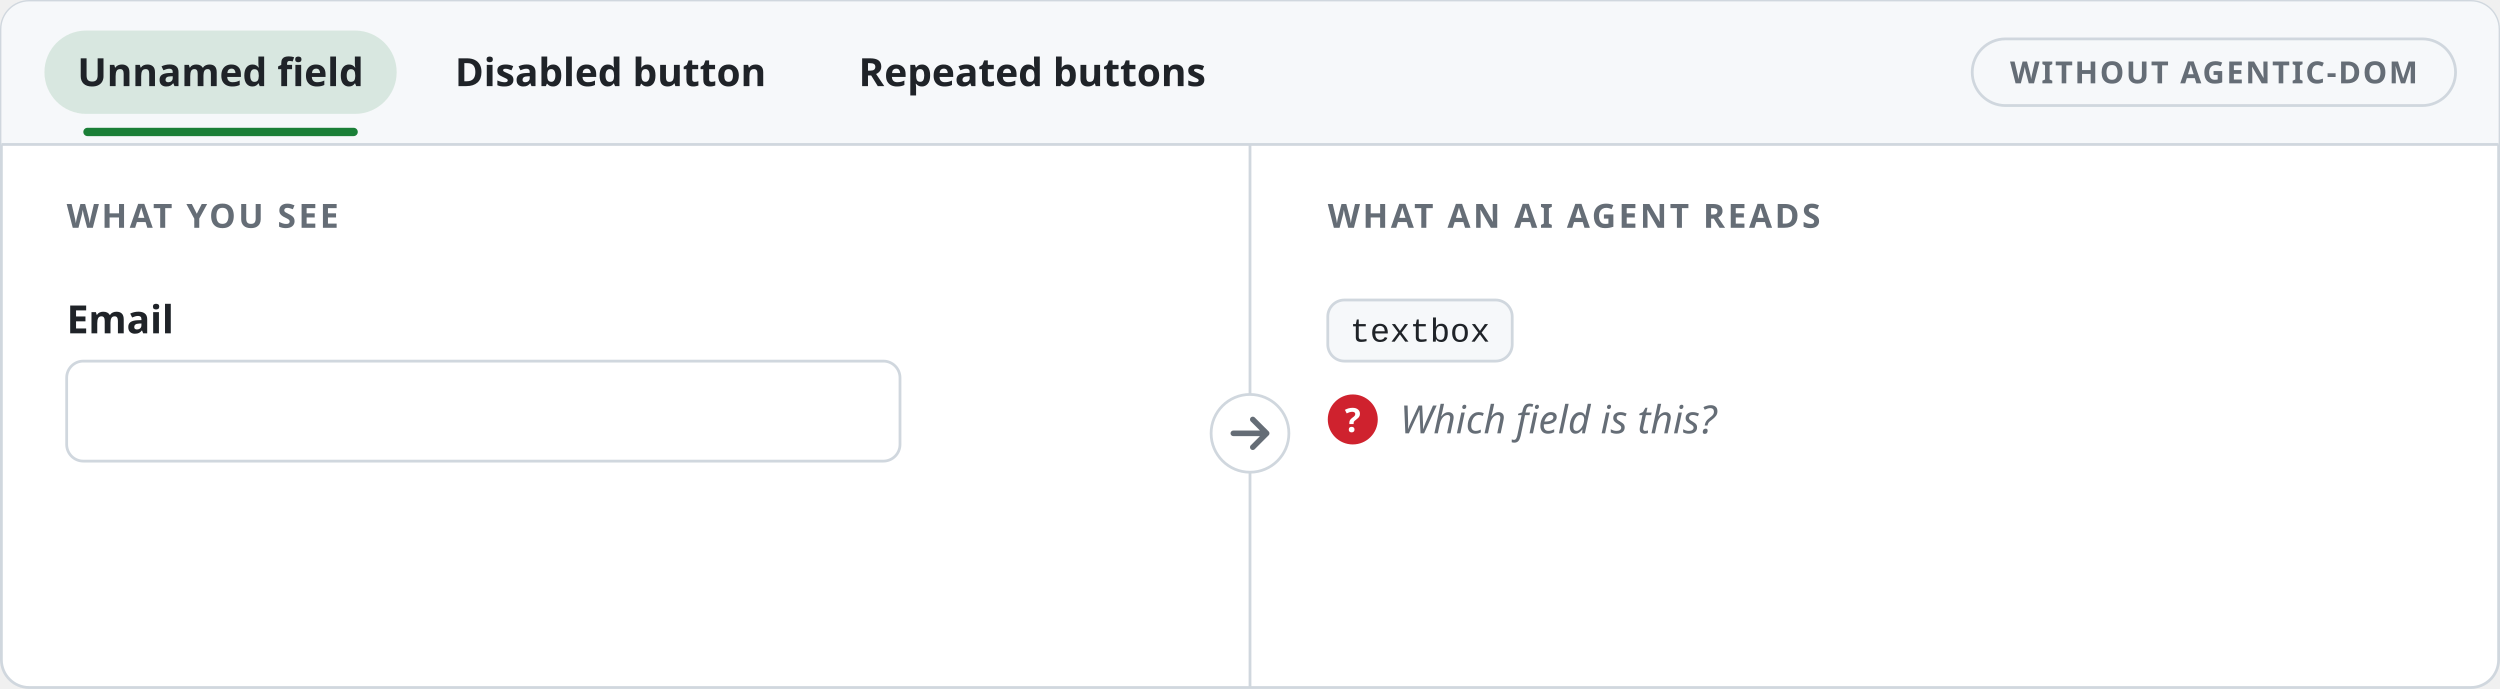
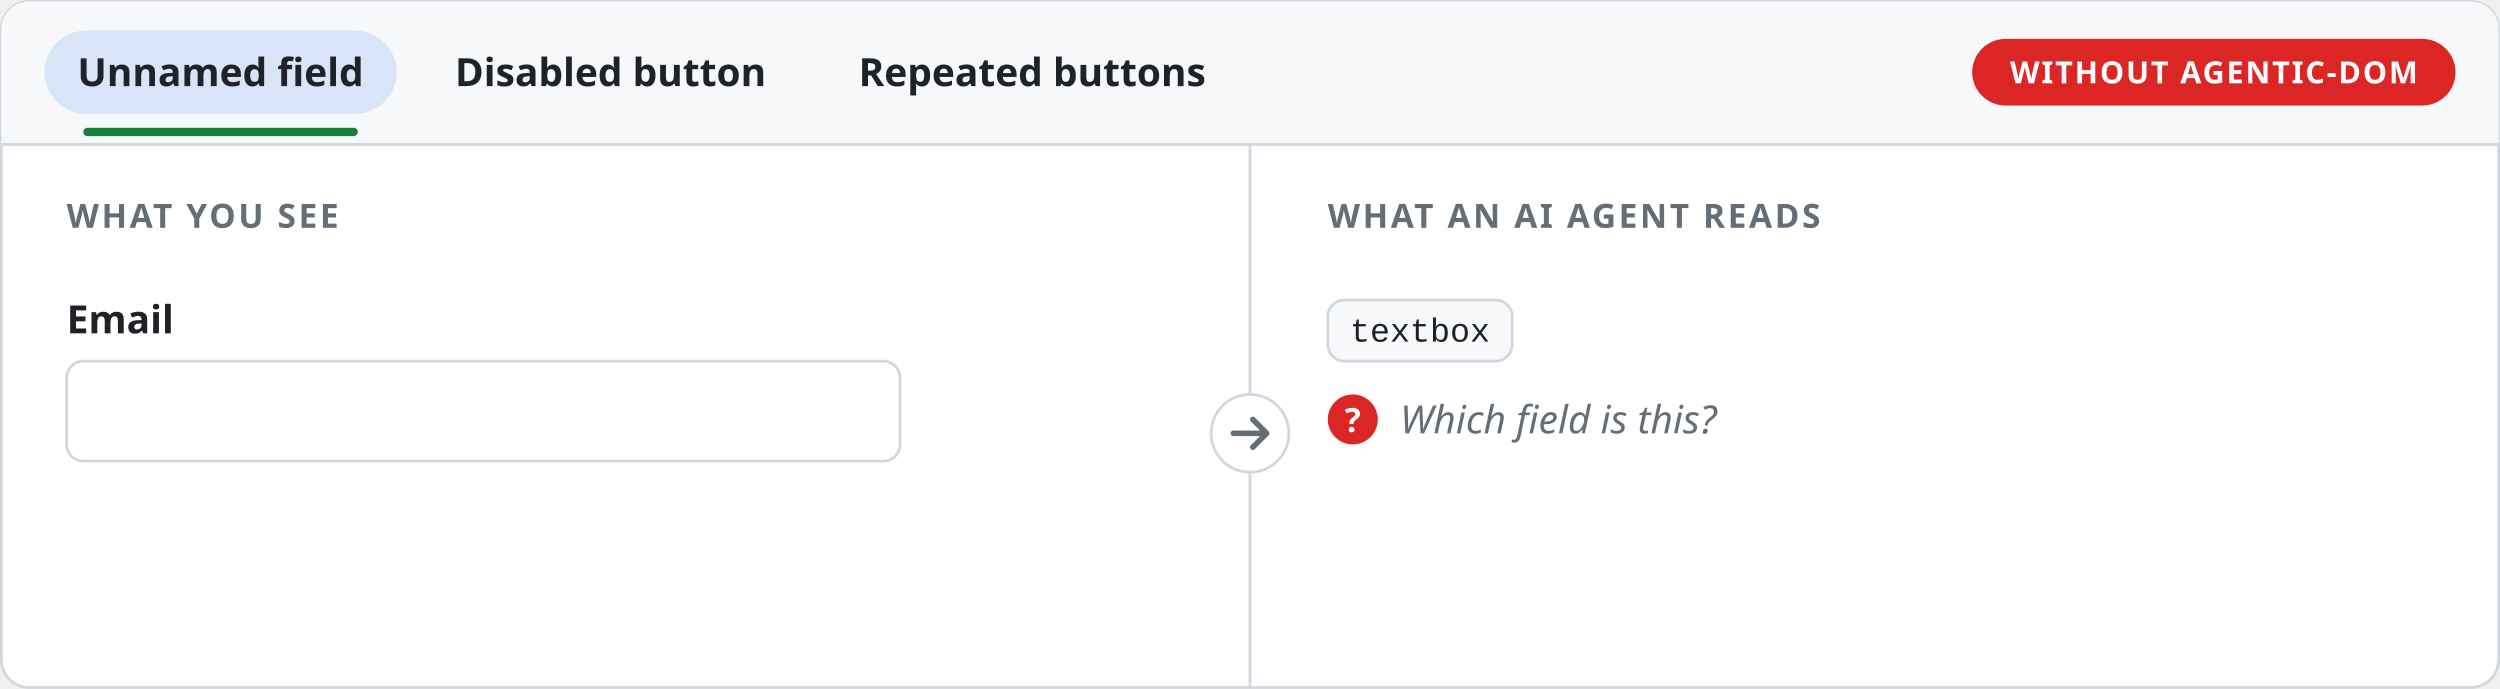
<svg xmlns="http://www.w3.org/2000/svg" width="900" height="248" viewBox="0 0 900 248">
-   <style>.cd{font:12px ui-monospace,SFMono-Regular,Menlo,Consolas,'Liberation Mono',monospace;fill:#1f2328}.n{font:13px -apple-system,BlinkMacSystemFont,'Segoe UI','Noto Sans',Helvetica,Arial,sans-serif;fill:#656d76}.q{font:italic 14px -apple-system,BlinkMacSystemFont,'Segoe UI','Noto Sans',Helvetica,Arial,sans-serif;fill:#656d76}.a{font:700 14px -apple-system,BlinkMacSystemFont,'Segoe UI','Noto Sans',Helvetica,Arial,sans-serif;fill:#1a7f37}.qi{font:700 12px -apple-system,BlinkMacSystemFont,'Segoe UI','Noto Sans',Helvetica,Arial,sans-serif;fill:#ffffff}.k{font:700 12px -apple-system,BlinkMacSystemFont,'Segoe UI','Noto Sans',Helvetica,Arial,sans-serif;letter-spacing:.08em;fill:#656d76}.ul{font:600 14px -apple-system,BlinkMacSystemFont,'Segoe UI','Noto Sans',Helvetica,Arial,sans-serif;fill:#1f2328}.um{font:13px -apple-system,BlinkMacSystemFont,'Segoe UI','Noto Sans',Helvetica,Arial,sans-serif;fill:#656d76}.ub{font:600 14px -apple-system,BlinkMacSystemFont,'Segoe UI','Noto Sans',Helvetica,Arial,sans-serif;fill:#656d76;opacity:.6}.ue{font:600 13px -apple-system,BlinkMacSystemFont,'Segoe UI','Noto Sans',Helvetica,Arial,sans-serif;fill:#1f2328}.pw{font:700 11px -apple-system,BlinkMacSystemFont,'Segoe UI','Noto Sans',Helvetica,Arial,sans-serif;letter-spacing:.06em;fill:#ffffff}.po{font:700 11px -apple-system,BlinkMacSystemFont,'Segoe UI','Noto Sans',Helvetica,Arial,sans-serif;letter-spacing:.06em;fill:#656d76}.tab{font:600 14px -apple-system,BlinkMacSystemFont,'Segoe UI','Noto Sans',Helvetica,Arial,sans-serif;fill:#1f2328}@keyframes s0{0%,0.00%{opacity:0}1.00%,32.33%{opacity:1}33.33%,100%{opacity:0}}@keyframes s1{0%,0.00%{opacity:0}1.00%,15.67%{opacity:1}16.67%,100%{opacity:0}}@keyframes s2{0%,16.67%{opacity:0}17.67%,32.33%{opacity:1}33.33%,100%{opacity:0}}@keyframes s3{0%,33.33%{opacity:0}34.33%,49.00%{opacity:1}50.00%,100%{opacity:0}}@keyframes s4{0%,50.00%{opacity:0}51.00%,65.67%{opacity:1}66.67%,100%{opacity:0}}@keyframes s5{0%,66.67%{opacity:0}67.67%,99.00%{opacity:1}100.00%,100%{opacity:0}}@keyframes s6{0%,66.67%{opacity:0}67.67%,82.33%{opacity:1}83.33%,100%{opacity:0}}@keyframes s7{0%,83.33%{opacity:0}84.33%,99.00%{opacity:1}100.00%,100%{opacity:0}}@keyframes u0{0%,0.00%{transform:scaleX(0)}33.33%,100%{transform:scaleX(1)}}@keyframes s8{0%,0.00%{opacity:0}1.00%,32.33%{opacity:1}33.33%,100%{opacity:0}}@keyframes u1{0%,33.33%{transform:scaleX(0)}66.67%,100%{transform:scaleX(1)}}@keyframes s9{0%,33.33%{opacity:0}34.33%,65.67%{opacity:1}66.67%,100%{opacity:0}}@keyframes u2{0%,66.67%{transform:scaleX(0)}100.00%,100%{transform:scaleX(1)}}@keyframes s10{0%,66.67%{opacity:0}67.67%,99.00%{opacity:1}100.00%,100%{opacity:0}}</style>
+   <style>.cd{font:12px ui-monospace,SFMono-Regular,Menlo,Consolas,'Liberation Mono',monospace;fill:#1f2328}.n{font:13px -apple-system,BlinkMacSystemFont,'Segoe UI','Noto Sans',Helvetica,Arial,sans-serif;fill:#656d76}.q{font:italic 14px -apple-system,BlinkMacSystemFont,'Segoe UI','Noto Sans',Helvetica,Arial,sans-serif;fill:#656d76}.a{font:700 14px -apple-system,BlinkMacSystemFont,'Segoe UI','Noto Sans',Helvetica,Arial,sans-serif;fill:#15803d}.qi{font:700 12px -apple-system,BlinkMacSystemFont,'Segoe UI','Noto Sans',Helvetica,Arial,sans-serif;fill:#ffffff}.k{font:700 12px -apple-system,BlinkMacSystemFont,'Segoe UI','Noto Sans',Helvetica,Arial,sans-serif;letter-spacing:.08em;fill:#656d76}.ul{font:600 14px -apple-system,BlinkMacSystemFont,'Segoe UI','Noto Sans',Helvetica,Arial,sans-serif;fill:#1f2328}.um{font:13px -apple-system,BlinkMacSystemFont,'Segoe UI','Noto Sans',Helvetica,Arial,sans-serif;fill:#656d76}.ub{font:600 14px -apple-system,BlinkMacSystemFont,'Segoe UI','Noto Sans',Helvetica,Arial,sans-serif;fill:#656d76;opacity:.6}.ue{font:600 13px -apple-system,BlinkMacSystemFont,'Segoe UI','Noto Sans',Helvetica,Arial,sans-serif;fill:#1f2328}.pw{font:700 11px -apple-system,BlinkMacSystemFont,'Segoe UI','Noto Sans',Helvetica,Arial,sans-serif;letter-spacing:.06em;fill:#ffffff}.tab{font:600 14px -apple-system,BlinkMacSystemFont,'Segoe UI','Noto Sans',Helvetica,Arial,sans-serif;fill:#1f2328}@keyframes s0{0%,0.00%{opacity:0}1.00%,32.33%{opacity:1}33.33%,100%{opacity:0}}@keyframes s1{0%,0.00%{opacity:0}1.00%,15.67%{opacity:1}16.67%,100%{opacity:0}}@keyframes s2{0%,16.67%{opacity:0}17.67%,32.33%{opacity:1}33.33%,100%{opacity:0}}@keyframes s3{0%,33.33%{opacity:0}34.33%,49.00%{opacity:1}50.00%,100%{opacity:0}}@keyframes s4{0%,50.00%{opacity:0}51.00%,65.67%{opacity:1}66.67%,100%{opacity:0}}@keyframes s5{0%,66.67%{opacity:0}67.67%,99.00%{opacity:1}100.00%,100%{opacity:0}}@keyframes s6{0%,66.67%{opacity:0}67.67%,82.33%{opacity:1}83.33%,100%{opacity:0}}@keyframes s7{0%,83.33%{opacity:0}84.33%,99.00%{opacity:1}100.00%,100%{opacity:0}}@keyframes u0{0%,0.00%{transform:scaleX(0)}33.33%,100%{transform:scaleX(1)}}@keyframes s8{0%,0.00%{opacity:0}1.00%,32.33%{opacity:1}33.33%,100%{opacity:0}}@keyframes u1{0%,33.33%{transform:scaleX(0)}66.67%,100%{transform:scaleX(1)}}@keyframes s9{0%,33.33%{opacity:0}34.33%,65.67%{opacity:1}66.67%,100%{opacity:0}}@keyframes u2{0%,66.67%{transform:scaleX(0)}100.00%,100%{transform:scaleX(1)}}@keyframes s10{0%,66.67%{opacity:0}67.67%,99.00%{opacity:1}100.00%,100%{opacity:0}}</style>
  <rect x="0.5" y="0.5" width="899" height="247" rx="10" fill="#ffffff" stroke="#d0d7de" />
  <path d="M0.5 52V10.5a10 10 0 0 1 10-10h879a10 10 0 0 1 10 10V52z" fill="#f6f8fa" />
  <path d="M0.5 52H899.5M450 52V247.5" stroke="#d0d7de" />
  <text class="k" x="24" y="82">WHAT YOU SEE</text>
  <text class="k" x="478" y="82">WHAT AN AI AGENT READS</text>
  <circle cx="450" cy="156" r="14" fill="#ffffff" stroke="#d0d7de" />
  <path d="M444 156H456m-5-5l5 5-5 5" fill="none" stroke="#656d76" stroke-width="2" stroke-linecap="round" stroke-linejoin="round" />
  <g style="animation:s0 48s infinite">
    <text class="ul" x="24" y="120">Email</text>
    <rect x="24" y="130" width="300" height="36" rx="6" fill="#ffffff" stroke="#d0d7de" />
  </g>
  <g style="animation:s1 48s infinite">
-     <rect x="710" y="14" width="174" height="24" rx="12" fill="#f6f8fa" stroke="#d0d7de" />
-     <text class="po" x="797" y="30" text-anchor="middle">WITHOUT AGENTIC-DOM</text>
+     <rect x="710" y="14" width="174" height="24" rx="12" fill="#dc2626" />
+     <text class="pw" x="797" y="30" text-anchor="middle">WITHOUT AGENTIC-DOM</text>
    <rect x="478" y="108" width="66.4" height="22" rx="6" fill="#f6f8fa" stroke="#d0d7de" />
    <text class="cd" x="486" y="123">textbox</text>
-     <circle cx="487" cy="151" r="9" fill="#cf222e" />
+     <circle cx="487" cy="151" r="9" fill="#dc2626" />
    <text class="qi" x="487" y="155.5" text-anchor="middle">?</text>
    <text class="q" x="504" y="156">Which field is this?</text>
  </g>
  <g style="opacity:0;animation:s2 48s infinite">
-     <rect x="734" y="14" width="150" height="24" rx="12" fill="#1a7f37" />
+     <rect x="734" y="14" width="150" height="24" rx="12" fill="#15803d" />
    <text class="pw" x="809" y="30" text-anchor="middle">WITH AGENTIC-DOM</text>
-     <rect x="0.5" y="0.5" width="899" height="247" rx="10" fill="none" stroke="#1a7f37" stroke-width="1.5" />
+     <rect x="0.5" y="0.5" width="899" height="247" rx="10" fill="none" stroke="#15803d" stroke-width="1.5" />
    <rect x="478" y="108" width="124" height="22" rx="6" fill="#f6f8fa" stroke="#d0d7de" />
    <text class="cd" x="486" y="123">textbox "Email"</text>
-     <circle cx="487" cy="151" r="9" fill="#1a7f37" />
+     <circle cx="487" cy="151" r="9" fill="#15803d" />
    <path d="M482.5 151l3 3 6-6.5" fill="none" stroke="#ffffff" stroke-width="2.2" stroke-linecap="round" stroke-linejoin="round" />
    <text class="a" x="504" y="156">The email field.</text>
  </g>
  <g style="opacity:0;animation:s3 48s infinite">
-     <rect x="710" y="14" width="174" height="24" rx="12" fill="#f6f8fa" stroke="#d0d7de" />
-     <text class="po" x="797" y="30" text-anchor="middle">WITHOUT AGENTIC-DOM</text>
+     <rect x="710" y="14" width="174" height="24" rx="12" fill="#dc2626" />
+     <text class="pw" x="797" y="30" text-anchor="middle">WITHOUT AGENTIC-DOM</text>
    <rect x="478" y="108" width="102.4" height="22" rx="6" fill="#f6f8fa" stroke="#d0d7de" />
    <text class="cd" x="486" y="123">button "Pay"</text>
    <text class="n" x="588.4" y="123">disabled</text>
-     <circle cx="487" cy="151" r="9" fill="#cf222e" />
+     <circle cx="487" cy="151" r="9" fill="#dc2626" />
    <text class="qi" x="487" y="155.5" text-anchor="middle">?</text>
    <text class="q" x="504" y="156">Why can't I pay?</text>
    <rect x="24" y="116" width="120" height="38" rx="6" fill="#f6f8fa" stroke="#d0d7de" />
    <text class="ub" x="84" y="140" text-anchor="middle">Pay</text>
  </g>
  <g style="opacity:0;animation:s4 48s infinite">
-     <rect x="734" y="14" width="150" height="24" rx="12" fill="#1a7f37" />
+     <rect x="734" y="14" width="150" height="24" rx="12" fill="#15803d" />
    <text class="pw" x="809" y="30" text-anchor="middle">WITH AGENTIC-DOM</text>
-     <rect x="0.5" y="0.5" width="899" height="247" rx="10" fill="none" stroke="#1a7f37" stroke-width="1.5" />
+     <rect x="0.5" y="0.5" width="899" height="247" rx="10" fill="none" stroke="#15803d" stroke-width="1.5" />
    <rect x="478" y="108" width="102.4" height="22" rx="6" fill="#f6f8fa" stroke="#d0d7de" />
    <text class="cd" x="486" y="123">button "Pay"</text>
    <text class="n" x="588.4" y="123">disabled · "Add a card to pay."</text>
-     <circle cx="487" cy="151" r="9" fill="#1a7f37" />
+     <circle cx="487" cy="151" r="9" fill="#15803d" />
    <path d="M482.5 151l3 3 6-6.5" fill="none" stroke="#ffffff" stroke-width="2.2" stroke-linecap="round" stroke-linejoin="round" />
    <text class="a" x="504" y="156">Add a card first.</text>
    <rect x="24" y="116" width="120" height="38" rx="6" fill="#f6f8fa" stroke="#d0d7de" />
    <text class="ub" x="84" y="140" text-anchor="middle">Pay</text>
    <text class="um" x="24" y="184">Add a card to pay.</text>
  </g>
  <g style="opacity:0;animation:s5 48s infinite">
    <text class="ul" x="24" y="123">Ana</text>
    <rect x="322" y="103" width="80" height="30" rx="6" fill="#f6f8fa" stroke="#d0d7de" />
    <text class="ue" x="362" y="123" text-anchor="middle">Edit</text>
    <path d="M24 140H402" stroke="#d0d7de" />
    <text class="ul" x="24" y="167">Ben</text>
    <rect x="322" y="147" width="80" height="30" rx="6" fill="#f6f8fa" stroke="#d0d7de" />
    <text class="ue" x="362" y="167" text-anchor="middle">Edit</text>
    <path d="M24 184H402" stroke="#d0d7de" />
    <text class="ul" x="24" y="211">Carl</text>
    <rect x="322" y="191" width="80" height="30" rx="6" fill="#f6f8fa" stroke="#d0d7de" />
    <text class="ue" x="362" y="211" text-anchor="middle">Edit</text>
  </g>
  <g style="opacity:0;animation:s6 48s infinite">
-     <rect x="710" y="14" width="174" height="24" rx="12" fill="#f6f8fa" stroke="#d0d7de" />
-     <text class="po" x="797" y="30" text-anchor="middle">WITHOUT AGENTIC-DOM</text>
+     <rect x="710" y="14" width="174" height="24" rx="12" fill="#dc2626" />
+     <text class="pw" x="797" y="30" text-anchor="middle">WITHOUT AGENTIC-DOM</text>
    <rect x="478" y="108" width="109.6" height="22" rx="6" fill="#f6f8fa" stroke="#d0d7de" />
    <text class="cd" x="486" y="123">button "Edit"</text>
    <rect x="478" y="136" width="109.6" height="22" rx="6" fill="#f6f8fa" stroke="#d0d7de" />
    <text class="cd" x="486" y="151">button "Edit"</text>
    <rect x="478" y="164" width="109.6" height="22" rx="6" fill="#f6f8fa" stroke="#d0d7de" />
    <text class="cd" x="486" y="179">button "Edit"</text>
-     <circle cx="487" cy="207" r="9" fill="#cf222e" />
+     <circle cx="487" cy="207" r="9" fill="#dc2626" />
    <text class="qi" x="487" y="211.5" text-anchor="middle">?</text>
    <text class="q" x="504" y="212">Which one is Ben's?</text>
  </g>
  <g style="opacity:0;animation:s7 48s infinite">
-     <rect x="734" y="14" width="150" height="24" rx="12" fill="#1a7f37" />
+     <rect x="734" y="14" width="150" height="24" rx="12" fill="#15803d" />
    <text class="pw" x="809" y="30" text-anchor="middle">WITH AGENTIC-DOM</text>
-     <rect x="0.5" y="0.5" width="899" height="247" rx="10" fill="none" stroke="#1a7f37" stroke-width="1.5" />
+     <rect x="0.5" y="0.5" width="899" height="247" rx="10" fill="none" stroke="#15803d" stroke-width="1.5" />
    <rect x="478" y="108" width="138.4" height="22" rx="6" fill="#f6f8fa" stroke="#d0d7de" />
    <text class="cd" x="486" y="123">button "Edit Ana"</text>
    <rect x="478" y="136" width="138.4" height="22" rx="6" fill="#f6f8fa" stroke="#d0d7de" />
    <text class="cd" x="486" y="151">button "Edit Ben"</text>
    <rect x="478" y="164" width="145.6" height="22" rx="6" fill="#f6f8fa" stroke="#d0d7de" />
    <text class="cd" x="486" y="179">button "Edit Carl"</text>
-     <circle cx="487" cy="207" r="9" fill="#1a7f37" />
+     <circle cx="487" cy="207" r="9" fill="#15803d" />
    <path d="M482.5 207l3 3 6-6.5" fill="none" stroke="#ffffff" stroke-width="2.2" stroke-linecap="round" stroke-linejoin="round" />
    <text class="a" x="504" y="212">"Edit Ben".</text>
  </g>
  <g style="animation:s8 48s infinite">
-     <rect x="16" y="11" width="126.8" height="30" rx="15" fill="#1a7f37" opacity=".14" />
-     <rect x="30" y="46" width="98.8" height="3" rx="1.5" fill="#1a7f37" style="transform-box:fill-box;transform-origin:left;animation:u0 48s linear infinite" />
+     <rect x="16" y="11" width="126.8" height="30" rx="15" fill="#2563eb" opacity=".14" />
+     <rect x="30" y="46" width="98.8" height="3" rx="1.5" fill="#15803d" style="transform-box:fill-box;transform-origin:left;animation:u0 48s linear infinite" />
  </g>
  <text class="tab" x="79.4" y="31" text-anchor="middle">Unnamed field</text>
  <g style="opacity:0;animation:s9 48s infinite">
-     <rect x="148.8" y="11" width="142" height="30" rx="15" fill="#1a7f37" opacity=".14" />
-     <rect x="162.8" y="46" width="114" height="3" rx="1.5" fill="#1a7f37" style="transform-box:fill-box;transform-origin:left;animation:u1 48s linear infinite" />
+     <rect x="148.8" y="11" width="142" height="30" rx="15" fill="#2563eb" opacity=".14" />
+     <rect x="162.8" y="46" width="114" height="3" rx="1.5" fill="#15803d" style="transform-box:fill-box;transform-origin:left;animation:u1 48s linear infinite" />
  </g>
  <text class="tab" x="219.8" y="31" text-anchor="middle">Disabled button</text>
  <g style="opacity:0;animation:s10 48s infinite">
-     <rect x="296.8" y="11" width="149.6" height="30" rx="15" fill="#1a7f37" opacity=".14" />
-     <rect x="310.8" y="46" width="121.6" height="3" rx="1.5" fill="#1a7f37" style="transform-box:fill-box;transform-origin:left;animation:u2 48s linear infinite" />
+     <rect x="296.8" y="11" width="149.6" height="30" rx="15" fill="#2563eb" opacity=".14" />
+     <rect x="310.8" y="46" width="121.6" height="3" rx="1.5" fill="#15803d" style="transform-box:fill-box;transform-origin:left;animation:u2 48s linear infinite" />
  </g>
  <text class="tab" x="371.6" y="31" text-anchor="middle">Repeated buttons</text>
</svg>
